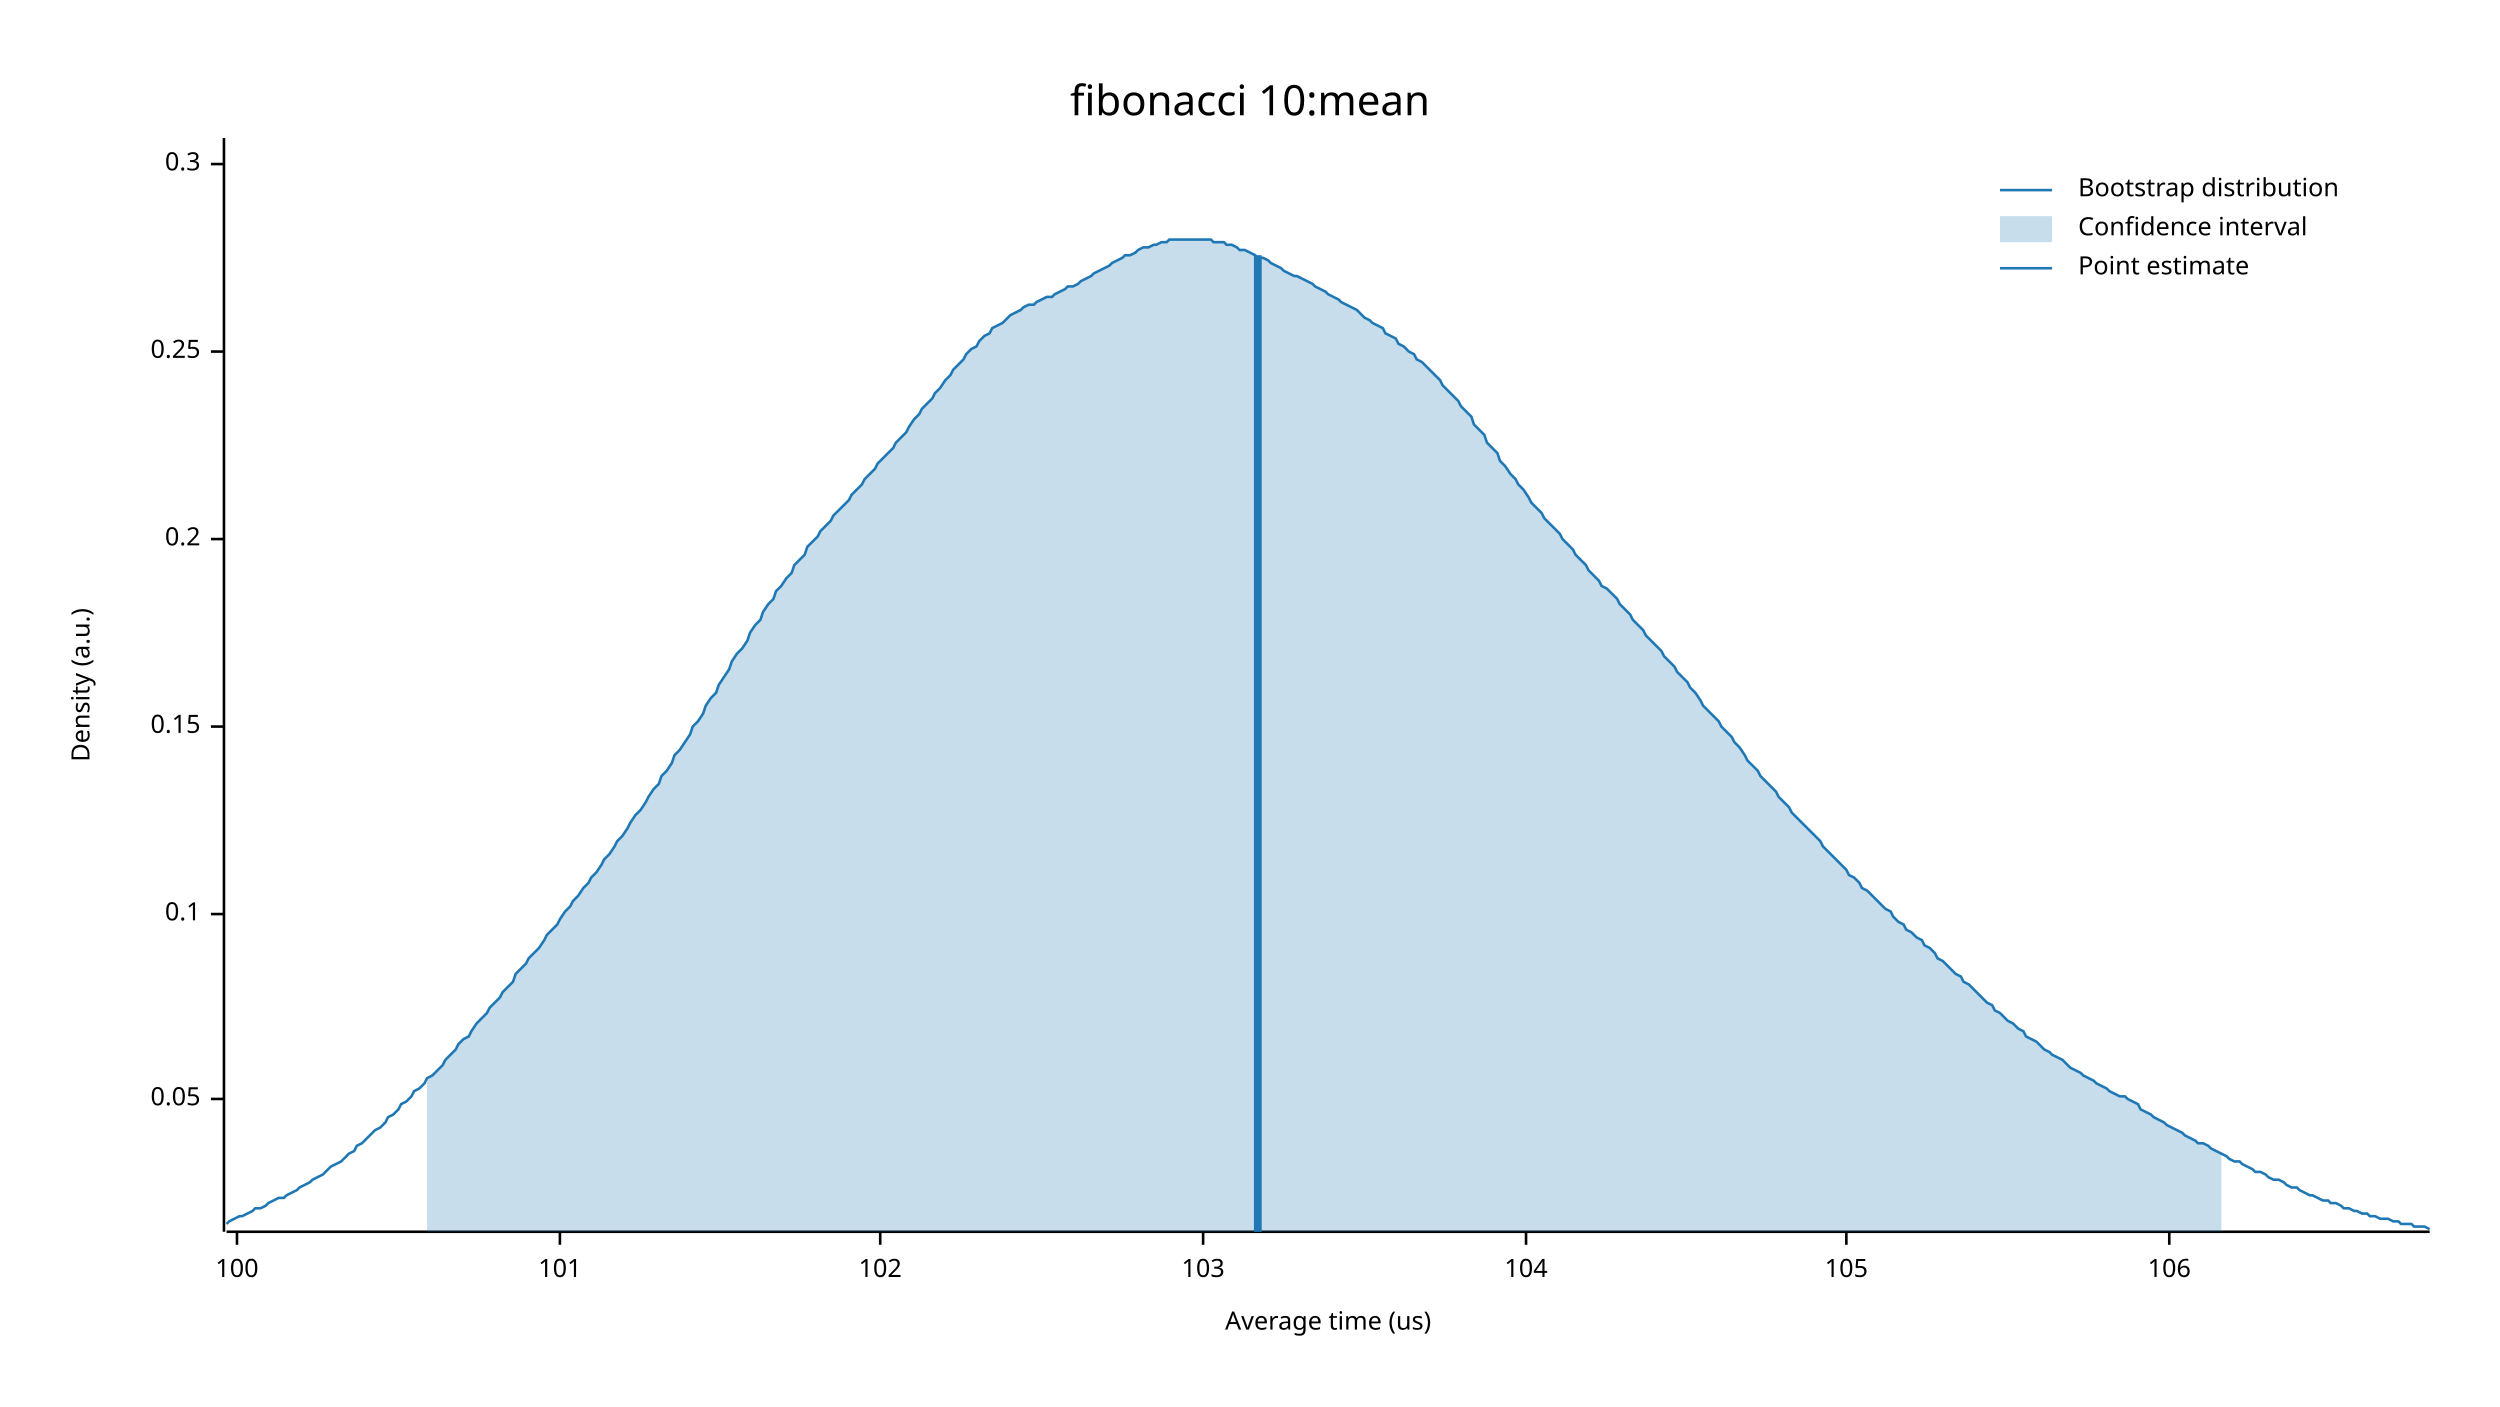
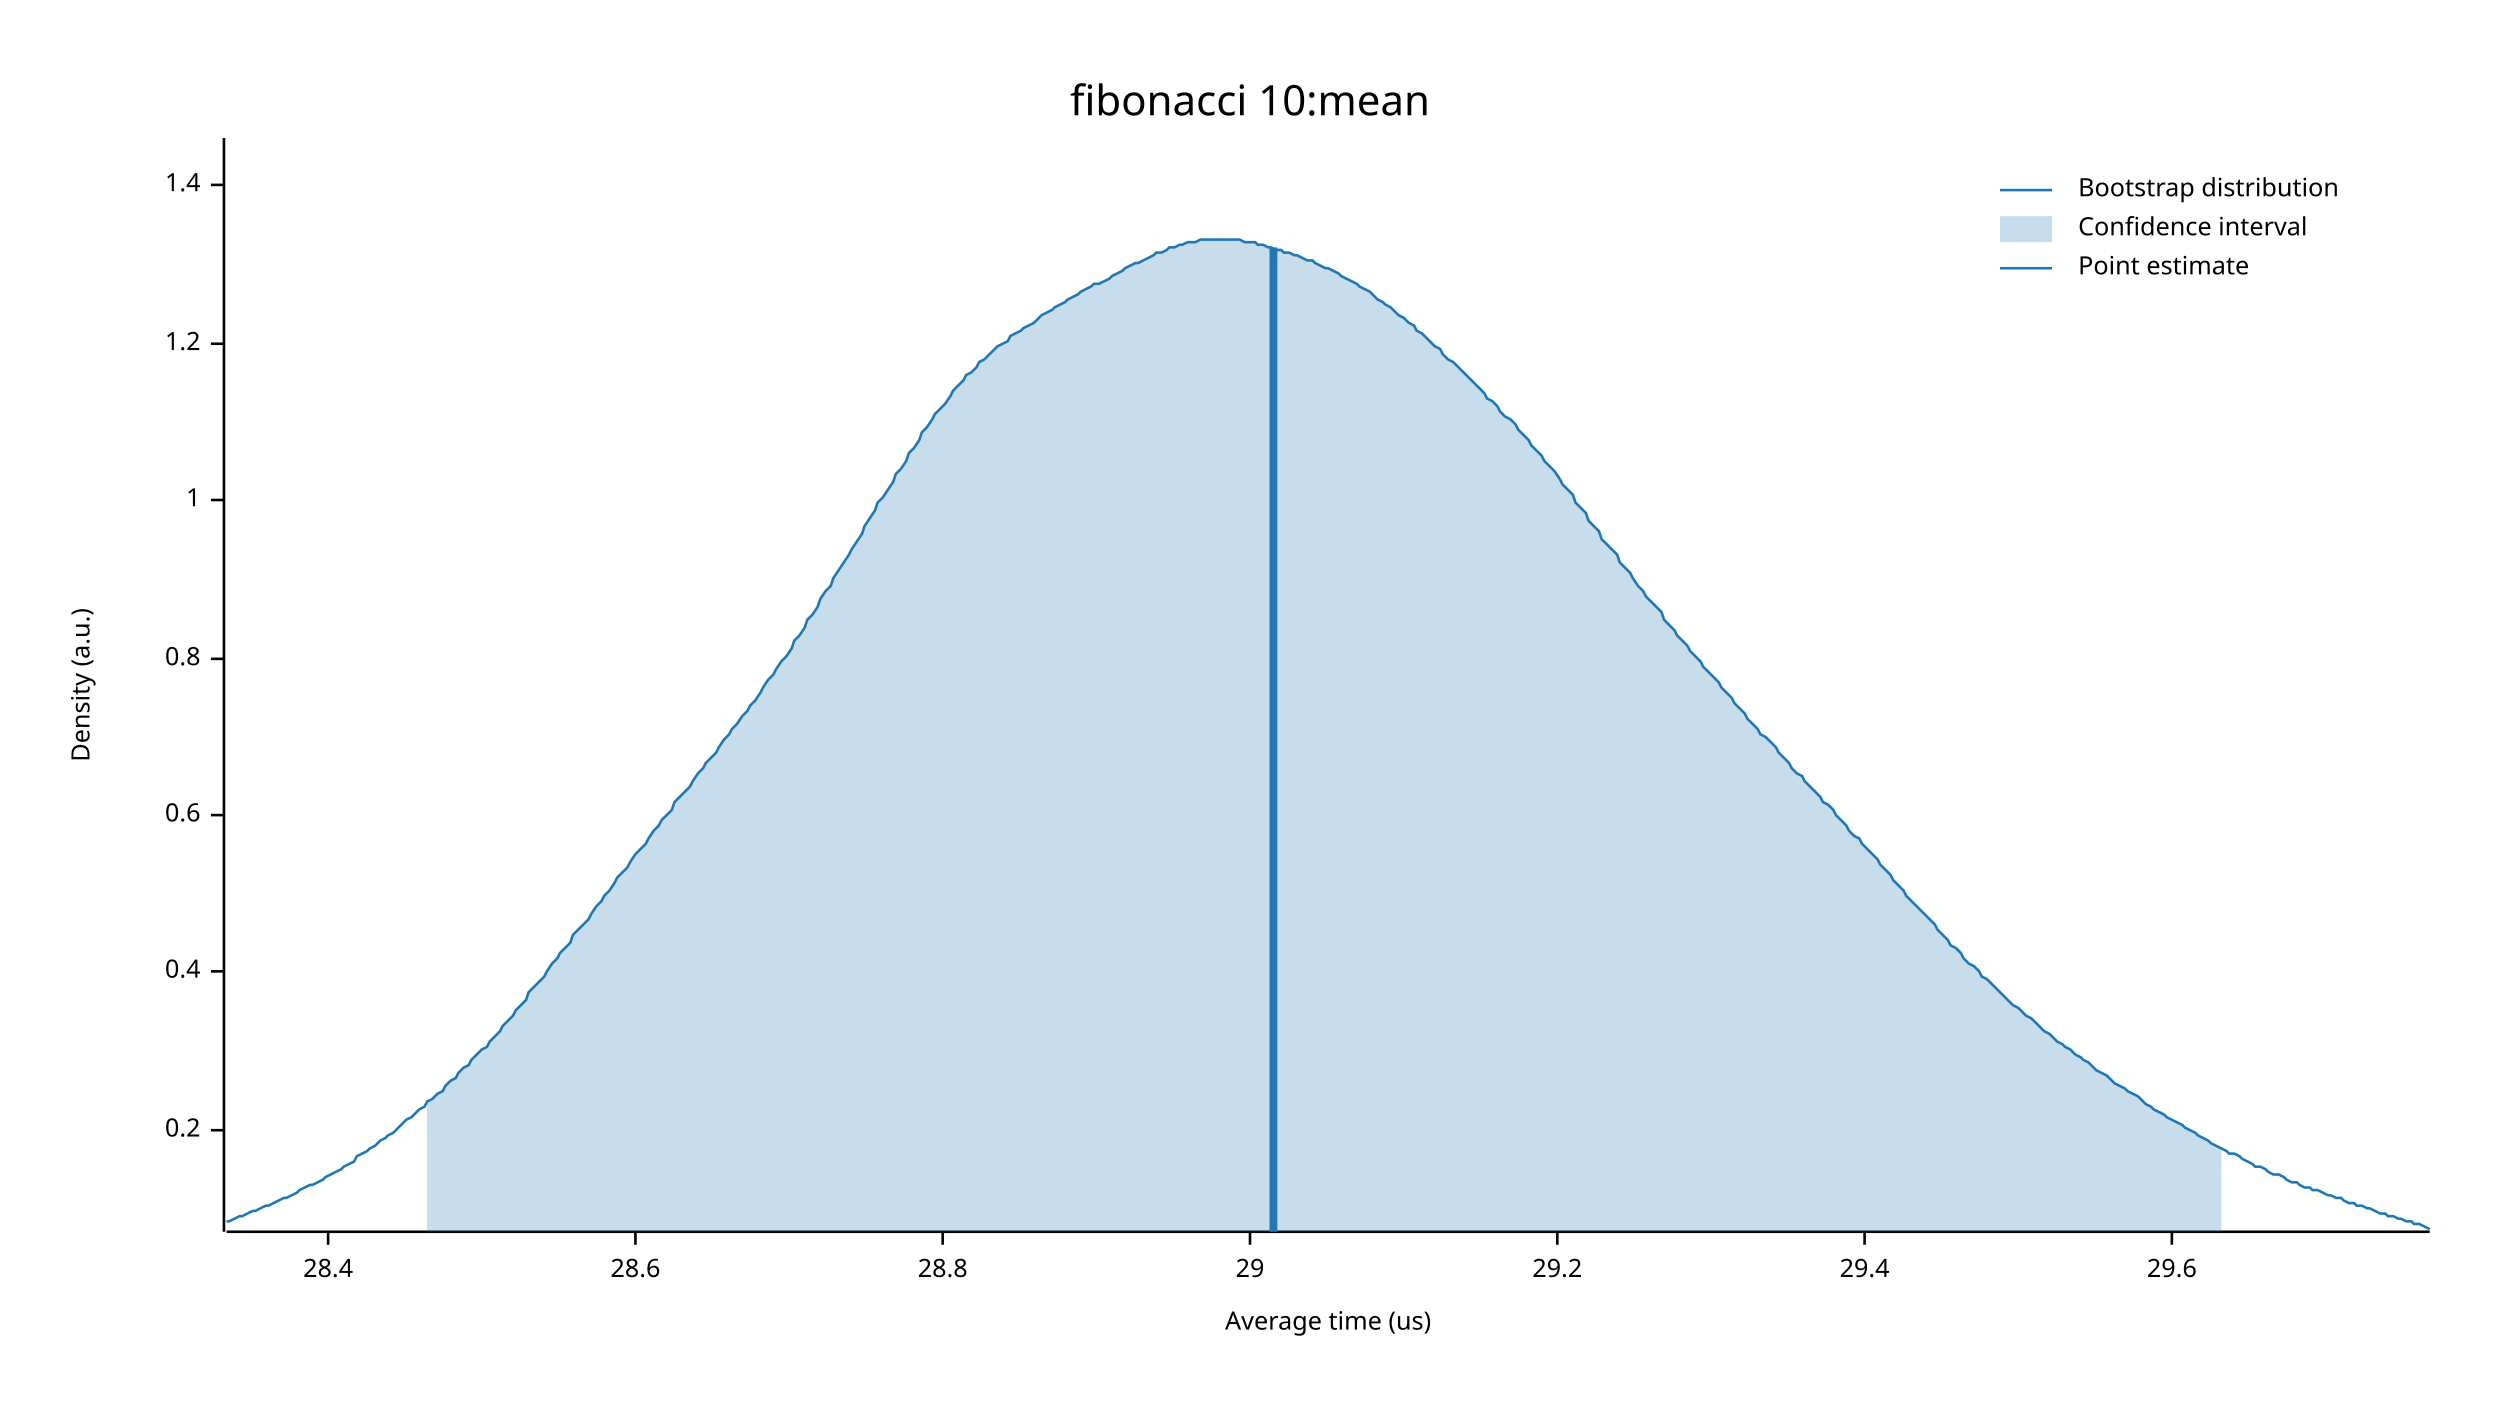
<svg xmlns="http://www.w3.org/2000/svg" width="960" height="540">
  <text x="480" y="32" dy="0.76em" text-anchor="middle" font-family="sans-serif" font-size="16.129" opacity="1" fill="#000000">
fibonacci 10:mean
</text>
  <text x="27" y="263" dy="0.76em" text-anchor="middle" font-family="sans-serif" font-size="9.677" opacity="1" fill="#000000" transform="rotate(270, 27, 263)">
Density (a.u.)
</text>
  <text x="510" y="513" dy="-0.5ex" text-anchor="middle" font-family="sans-serif" font-size="9.677" opacity="1" fill="#000000">
Average time (us)
</text>
  <polyline fill="none" opacity="1" stroke="#000000" stroke-width="1" points="86,53 86,473 " />
-   <text x="77" y="422" dy="0.5ex" text-anchor="end" font-family="sans-serif" font-size="9.677" opacity="1" fill="#000000">
- 0.05
- </text>
-   <polyline fill="none" opacity="1" stroke="#000000" stroke-width="1" points="81,422 86,422 " />
-   <text x="77" y="351" dy="0.5ex" text-anchor="end" font-family="sans-serif" font-size="9.677" opacity="1" fill="#000000">
- 0.1
- </text>
-   <polyline fill="none" opacity="1" stroke="#000000" stroke-width="1" points="81,351 86,351 " />
-   <text x="77" y="279" dy="0.5ex" text-anchor="end" font-family="sans-serif" font-size="9.677" opacity="1" fill="#000000">
- 0.15
- </text>
-   <polyline fill="none" opacity="1" stroke="#000000" stroke-width="1" points="81,279 86,279 " />
-   <text x="77" y="207" dy="0.5ex" text-anchor="end" font-family="sans-serif" font-size="9.677" opacity="1" fill="#000000">
+   <text x="77" y="434" dy="0.5ex" text-anchor="end" font-family="sans-serif" font-size="9.677" opacity="1" fill="#000000">
0.2
</text>
-   <polyline fill="none" opacity="1" stroke="#000000" stroke-width="1" points="81,207 86,207 " />
-   <text x="77" y="135" dy="0.5ex" text-anchor="end" font-family="sans-serif" font-size="9.677" opacity="1" fill="#000000">
- 0.25
+   <polyline fill="none" opacity="1" stroke="#000000" stroke-width="1" points="81,434 86,434 " />
+   <text x="77" y="373" dy="0.5ex" text-anchor="end" font-family="sans-serif" font-size="9.677" opacity="1" fill="#000000">
+ 0.4
</text>
-   <polyline fill="none" opacity="1" stroke="#000000" stroke-width="1" points="81,135 86,135 " />
-   <text x="77" y="63" dy="0.5ex" text-anchor="end" font-family="sans-serif" font-size="9.677" opacity="1" fill="#000000">
- 0.3
+   <polyline fill="none" opacity="1" stroke="#000000" stroke-width="1" points="81,373 86,373 " />
+   <text x="77" y="313" dy="0.5ex" text-anchor="end" font-family="sans-serif" font-size="9.677" opacity="1" fill="#000000">
+ 0.6
</text>
-   <polyline fill="none" opacity="1" stroke="#000000" stroke-width="1" points="81,63 86,63 " />
+   <polyline fill="none" opacity="1" stroke="#000000" stroke-width="1" points="81,313 86,313 " />
+   <text x="77" y="253" dy="0.5ex" text-anchor="end" font-family="sans-serif" font-size="9.677" opacity="1" fill="#000000">
+ 0.8
+ </text>
+   <polyline fill="none" opacity="1" stroke="#000000" stroke-width="1" points="81,253 86,253 " />
+   <text x="77" y="192" dy="0.5ex" text-anchor="end" font-family="sans-serif" font-size="9.677" opacity="1" fill="#000000">
+ 1
+ </text>
+   <polyline fill="none" opacity="1" stroke="#000000" stroke-width="1" points="81,192 86,192 " />
+   <text x="77" y="132" dy="0.5ex" text-anchor="end" font-family="sans-serif" font-size="9.677" opacity="1" fill="#000000">
+ 1.2
+ </text>
+   <polyline fill="none" opacity="1" stroke="#000000" stroke-width="1" points="81,132 86,132 " />
+   <text x="77" y="71" dy="0.5ex" text-anchor="end" font-family="sans-serif" font-size="9.677" opacity="1" fill="#000000">
+ 1.4
+ </text>
+   <polyline fill="none" opacity="1" stroke="#000000" stroke-width="1" points="81,71 86,71 " />
  <polyline fill="none" opacity="1" stroke="#000000" stroke-width="1" points="87,473 933,473 " />
-   <text x="91" y="483" dy="0.76em" text-anchor="middle" font-family="sans-serif" font-size="9.677" opacity="1" fill="#000000">
- 100
+   <text x="126" y="483" dy="0.76em" text-anchor="middle" font-family="sans-serif" font-size="9.677" opacity="1" fill="#000000">
+ 28.4
</text>
-   <polyline fill="none" opacity="1" stroke="#000000" stroke-width="1" points="91,473 91,478 " />
-   <text x="215" y="483" dy="0.76em" text-anchor="middle" font-family="sans-serif" font-size="9.677" opacity="1" fill="#000000">
- 101
+   <polyline fill="none" opacity="1" stroke="#000000" stroke-width="1" points="126,473 126,478 " />
+   <text x="244" y="483" dy="0.76em" text-anchor="middle" font-family="sans-serif" font-size="9.677" opacity="1" fill="#000000">
+ 28.6
</text>
-   <polyline fill="none" opacity="1" stroke="#000000" stroke-width="1" points="215,473 215,478 " />
-   <text x="338" y="483" dy="0.76em" text-anchor="middle" font-family="sans-serif" font-size="9.677" opacity="1" fill="#000000">
- 102
+   <polyline fill="none" opacity="1" stroke="#000000" stroke-width="1" points="244,473 244,478 " />
+   <text x="362" y="483" dy="0.76em" text-anchor="middle" font-family="sans-serif" font-size="9.677" opacity="1" fill="#000000">
+ 28.8
</text>
-   <polyline fill="none" opacity="1" stroke="#000000" stroke-width="1" points="338,473 338,478 " />
-   <text x="462" y="483" dy="0.76em" text-anchor="middle" font-family="sans-serif" font-size="9.677" opacity="1" fill="#000000">
- 103
+   <polyline fill="none" opacity="1" stroke="#000000" stroke-width="1" points="362,473 362,478 " />
+   <text x="480" y="483" dy="0.76em" text-anchor="middle" font-family="sans-serif" font-size="9.677" opacity="1" fill="#000000">
+ 29
</text>
-   <polyline fill="none" opacity="1" stroke="#000000" stroke-width="1" points="462,473 462,478 " />
-   <text x="586" y="483" dy="0.76em" text-anchor="middle" font-family="sans-serif" font-size="9.677" opacity="1" fill="#000000">
- 104
+   <polyline fill="none" opacity="1" stroke="#000000" stroke-width="1" points="480,473 480,478 " />
+   <text x="598" y="483" dy="0.76em" text-anchor="middle" font-family="sans-serif" font-size="9.677" opacity="1" fill="#000000">
+ 29.2
</text>
-   <polyline fill="none" opacity="1" stroke="#000000" stroke-width="1" points="586,473 586,478 " />
-   <text x="709" y="483" dy="0.76em" text-anchor="middle" font-family="sans-serif" font-size="9.677" opacity="1" fill="#000000">
- 105
+   <polyline fill="none" opacity="1" stroke="#000000" stroke-width="1" points="598,473 598,478 " />
+   <text x="716" y="483" dy="0.76em" text-anchor="middle" font-family="sans-serif" font-size="9.677" opacity="1" fill="#000000">
+ 29.4
</text>
-   <polyline fill="none" opacity="1" stroke="#000000" stroke-width="1" points="709,473 709,478 " />
-   <text x="833" y="483" dy="0.76em" text-anchor="middle" font-family="sans-serif" font-size="9.677" opacity="1" fill="#000000">
- 106
+   <polyline fill="none" opacity="1" stroke="#000000" stroke-width="1" points="716,473 716,478 " />
+   <text x="834" y="483" dy="0.76em" text-anchor="middle" font-family="sans-serif" font-size="9.677" opacity="1" fill="#000000">
+ 29.6
</text>
-   <polyline fill="none" opacity="1" stroke="#000000" stroke-width="1" points="833,473 833,478 " />
-   <polyline fill="none" opacity="1" stroke="#1F78B4" stroke-width="1" points="87,470 88,469 90,468 92,467 93,467 95,466 97,465 98,464 100,464 102,463 103,462 105,461 107,460 109,460 110,459 112,458 114,457 115,456 117,455 119,454 120,453 122,452 124,451 125,450 127,448 129,447 131,446 132,445 134,443 136,442 137,440 139,439 141,437 142,436 144,434 146,433 148,431 149,429 151,428 153,426 154,424 156,423 158,421 159,419 161,418 163,416 164,414 166,413 168,411 170,409 171,407 173,405 175,403 176,401 178,399 180,398 181,396 183,393 185,391 187,389 188,387 190,385 192,383 193,381 195,379 197,377 198,374 200,372 202,370 203,368 205,366 207,364 209,361 210,359 212,357 214,355 215,353 217,350 219,348 220,346 222,344 224,341 226,339 227,337 229,335 231,332 232,330 234,328 236,325 237,323 239,321 241,318 242,316 244,313 246,311 248,308 249,306 251,303 253,301 254,298 256,296 258,293 259,290 261,288 263,285 265,282 266,279 268,277 270,274 271,271 273,268 275,266 276,263 278,260 280,257 281,254 283,251 285,249 287,246 288,243 290,240 292,238 293,235 295,232 297,230 298,227 300,225 302,222 304,220 305,217 307,215 309,213 310,210 312,208 314,206 315,204 317,202 319,200 320,198 322,196 324,194 326,192 327,190 329,188 331,186 332,184 334,182 336,180 337,178 339,176 341,174 343,172 344,170 346,168 348,166 349,164 351,161 353,159 354,157 356,155 358,153 359,151 361,149 363,146 365,144 366,142 368,140 370,138 371,136 373,134 375,133 376,131 378,129 380,128 381,126 383,125 385,124 387,122 388,121 390,120 392,119 393,118 395,117 397,117 398,116 400,115 402,114 404,114 405,113 407,112 409,111 410,110 412,110 414,109 415,108 417,107 419,106 420,105 422,104 424,103 426,102 427,101 429,100 431,99 432,98 434,98 436,97 437,96 439,95 441,95 443,94 444,94 446,93 448,93 449,92 451,92 453,92 454,92 456,92 458,92 459,92 461,92 463,92 465,92 466,93 468,93 470,93 471,94 473,94 475,95 476,96 478,96 480,97 482,98 483,99 485,99 487,100 488,101 490,102 492,103 493,104 495,105 497,106 498,106 500,107 502,108 504,109 505,110 507,111 509,112 510,113 512,114 514,115 515,116 517,117 519,118 521,119 522,120 524,122 526,123 527,124 529,125 531,126 532,128 534,129 536,130 537,132 539,133 541,135 543,136 544,138 546,139 548,141 549,142 551,144 553,146 554,148 556,150 558,152 560,154 561,156 563,158 565,160 566,163 568,165 570,167 571,170 573,172 575,174 576,177 578,179 580,182 582,184 583,186 585,188 587,191 588,193 590,195 592,197 593,199 595,201 597,203 599,205 600,207 602,209 604,211 605,213 607,215 609,217 610,219 612,221 614,223 615,225 617,226 619,228 621,230 622,232 624,234 626,236 627,238 629,240 631,242 632,244 634,246 636,248 638,250 639,252 641,254 643,256 644,258 646,260 648,262 649,264 651,266 653,269 654,271 656,273 658,275 660,277 661,279 663,281 665,283 666,285 668,287 670,290 671,292 673,294 675,296 676,298 678,300 680,302 682,304 683,306 685,308 687,310 688,312 690,314 692,316 693,317 695,319 697,321 699,323 700,325 702,327 704,329 705,330 707,332 709,334 710,336 712,337 714,339 715,341 717,342 719,344 721,346 722,347 724,349 726,350 727,352 729,354 731,355 732,357 734,358 736,360 738,361 739,363 741,364 743,366 744,368 746,369 748,371 749,372 751,374 753,375 754,377 756,378 758,380 760,382 761,383 763,385 765,386 766,388 768,389 770,391 771,392 773,393 775,395 777,396 778,398 780,399 782,400 783,401 785,403 787,404 788,405 790,406 792,407 793,408 795,410 797,411 799,412 800,413 802,414 804,415 805,416 807,417 809,418 810,419 812,420 814,421 816,421 817,422 819,423 821,424 822,426 824,427 826,428 827,429 829,430 831,431 832,432 834,433 836,434 838,435 839,436 841,437 843,438 844,439 846,439 848,440 849,441 851,442 853,443 855,444 856,445 858,446 860,446 861,447 863,448 865,449 866,450 868,450 870,451 871,452 873,453 875,453 877,454 878,455 880,456 882,456 883,457 885,458 887,459 888,459 890,460 892,461 894,461 895,462 897,462 899,463 900,464 902,464 904,465 905,465 907,466 909,466 910,467 912,467 914,468 916,468 917,468 919,469 921,469 922,470 924,470 926,470 927,471 929,471 931,471 933,472 " />
-   <polygon opacity="0.25" fill="#1F78B4" points="164,414 166,413 168,411 170,409 171,407 173,405 175,403 176,401 178,399 180,398 181,396 183,393 185,391 187,389 188,387 190,385 192,383 193,381 195,379 197,377 198,374 200,372 202,370 203,368 205,366 207,364 209,361 210,359 212,357 214,355 215,353 217,350 219,348 220,346 222,344 224,341 226,339 227,337 229,335 231,332 232,330 234,328 236,325 237,323 239,321 241,318 242,316 244,313 246,311 248,308 249,306 251,303 253,301 254,298 256,296 258,293 259,290 261,288 263,285 265,282 266,279 268,277 270,274 271,271 273,268 275,266 276,263 278,260 280,257 281,254 283,251 285,249 287,246 288,243 290,240 292,238 293,235 295,232 297,230 298,227 300,225 302,222 304,220 305,217 307,215 309,213 310,210 312,208 314,206 315,204 317,202 319,200 320,198 322,196 324,194 326,192 327,190 329,188 331,186 332,184 334,182 336,180 337,178 339,176 341,174 343,172 344,170 346,168 348,166 349,164 351,161 353,159 354,157 356,155 358,153 359,151 361,149 363,146 365,144 366,142 368,140 370,138 371,136 373,134 375,133 376,131 378,129 380,128 381,126 383,125 385,124 387,122 388,121 390,120 392,119 393,118 395,117 397,117 398,116 400,115 402,114 404,114 405,113 407,112 409,111 410,110 412,110 414,109 415,108 417,107 419,106 420,105 422,104 424,103 426,102 427,101 429,100 431,99 432,98 434,98 436,97 437,96 439,95 441,95 443,94 444,94 446,93 448,93 449,92 451,92 453,92 454,92 456,92 458,92 459,92 461,92 463,92 465,92 466,93 468,93 470,93 471,94 473,94 475,95 476,96 478,96 480,97 482,98 483,99 485,99 487,100 488,101 490,102 492,103 493,104 495,105 497,106 498,106 500,107 502,108 504,109 505,110 507,111 509,112 510,113 512,114 514,115 515,116 517,117 519,118 521,119 522,120 524,122 526,123 527,124 529,125 531,126 532,128 534,129 536,130 537,132 539,133 541,135 543,136 544,138 546,139 548,141 549,142 551,144 553,146 554,148 556,150 558,152 560,154 561,156 563,158 565,160 566,163 568,165 570,167 571,170 573,172 575,174 576,177 578,179 580,182 582,184 583,186 585,188 587,191 588,193 590,195 592,197 593,199 595,201 597,203 599,205 600,207 602,209 604,211 605,213 607,215 609,217 610,219 612,221 614,223 615,225 617,226 619,228 621,230 622,232 624,234 626,236 627,238 629,240 631,242 632,244 634,246 636,248 638,250 639,252 641,254 643,256 644,258 646,260 648,262 649,264 651,266 653,269 654,271 656,273 658,275 660,277 661,279 663,281 665,283 666,285 668,287 670,290 671,292 673,294 675,296 676,298 678,300 680,302 682,304 683,306 685,308 687,310 688,312 690,314 692,316 693,317 695,319 697,321 699,323 700,325 702,327 704,329 705,330 707,332 709,334 710,336 712,337 714,339 715,341 717,342 719,344 721,346 722,347 724,349 726,350 727,352 729,354 731,355 732,357 734,358 736,360 738,361 739,363 741,364 743,366 744,368 746,369 748,371 749,372 751,374 753,375 754,377 756,378 758,380 760,382 761,383 763,385 765,386 766,388 768,389 770,391 771,392 773,393 775,395 777,396 778,398 780,399 782,400 783,401 785,403 787,404 788,405 790,406 792,407 793,408 795,410 797,411 799,412 800,413 802,414 804,415 805,416 807,417 809,418 810,419 812,420 814,421 816,421 817,422 819,423 821,424 822,426 824,427 826,428 827,429 829,430 831,431 832,432 834,433 836,434 838,435 839,436 841,437 843,438 844,439 846,439 848,440 849,441 851,442 853,443 853,473 164,473 " />
-   <polyline fill="none" opacity="1" stroke="#1F78B4" stroke-width="3" points="483,473 483,98 " />
+   <polyline fill="none" opacity="1" stroke="#000000" stroke-width="1" points="834,473 834,478 " />
+   <polyline fill="none" opacity="1" stroke="#1F78B4" stroke-width="1" points="87,469 88,469 90,468 92,467 93,467 95,466 97,465 98,465 100,464 102,463 103,463 105,462 107,461 109,460 110,460 112,459 114,458 115,457 117,456 119,455 120,455 122,454 124,453 125,452 127,451 129,450 131,449 132,448 134,447 136,446 137,444 139,443 141,442 142,441 144,440 146,438 148,437 149,436 151,435 153,433 154,432 156,430 158,429 159,428 161,426 163,425 164,423 166,422 168,420 170,419 171,417 173,415 175,414 176,412 178,410 180,409 181,407 183,405 185,403 187,402 188,400 190,398 192,396 193,394 195,392 197,390 198,388 200,386 202,384 203,381 205,379 207,377 209,375 210,373 212,370 214,368 215,366 217,364 219,362 220,359 222,357 224,355 226,353 227,351 229,348 231,346 232,344 234,342 236,339 237,337 239,335 241,333 242,331 244,328 246,326 248,324 249,322 251,319 253,317 254,315 256,313 258,311 259,308 261,306 263,304 265,302 266,300 268,297 270,295 271,293 273,291 275,289 276,287 278,284 280,282 281,280 283,278 285,275 287,273 288,271 290,269 292,266 293,264 295,261 297,259 298,257 300,254 302,252 304,249 305,246 307,244 309,241 310,238 312,236 314,233 315,230 317,227 319,225 320,222 322,219 324,216 326,213 327,211 329,208 331,205 332,202 334,199 336,196 337,193 339,191 341,188 343,185 344,182 346,180 348,177 349,174 351,172 353,169 354,166 356,164 358,161 359,159 361,157 363,155 365,152 366,150 368,148 370,146 371,144 373,143 375,141 376,139 378,138 380,136 381,135 383,133 385,132 387,131 388,129 390,128 392,127 393,126 395,125 397,124 398,123 400,121 402,120 404,119 405,118 407,117 409,116 410,115 412,114 414,113 415,112 417,111 419,110 420,109 422,109 424,108 426,107 427,106 429,105 431,104 432,103 434,102 436,101 437,101 439,100 441,99 443,98 444,97 446,97 448,96 449,95 451,95 453,94 454,94 456,93 458,93 459,93 461,92 463,92 465,92 466,92 468,92 470,92 471,92 473,92 475,92 476,92 478,93 480,93 482,93 483,94 485,94 487,95 488,95 490,96 492,96 493,97 495,97 497,98 498,98 500,99 502,100 504,100 505,101 507,102 509,103 510,103 512,104 514,105 515,106 517,107 519,108 521,109 522,110 524,111 526,112 527,113 529,115 531,116 532,117 534,118 536,120 537,121 539,122 541,124 543,125 544,127 546,128 548,130 549,131 551,133 553,134 554,136 556,138 558,139 560,141 561,142 563,144 565,146 566,147 568,149 570,151 571,153 573,154 575,156 576,158 578,160 580,161 582,163 583,165 585,167 587,169 588,171 590,173 592,175 593,177 595,179 597,181 599,184 600,186 602,188 604,190 605,193 607,195 609,197 610,200 612,202 614,204 615,207 617,209 619,211 621,213 622,216 624,218 626,220 627,222 629,225 631,227 632,229 634,231 636,233 638,235 639,238 641,240 643,242 644,244 646,246 648,248 649,250 651,252 653,254 654,256 656,258 658,260 660,262 661,264 663,266 665,268 666,270 668,272 670,274 671,276 673,278 675,280 676,282 678,283 680,285 682,287 683,289 685,291 687,293 688,295 690,297 692,298 693,300 695,302 697,304 699,306 700,308 702,309 704,311 705,313 707,315 709,317 710,319 712,321 714,322 715,324 717,326 719,328 721,330 722,332 724,334 726,336 727,338 729,340 731,342 732,344 734,346 736,348 738,350 739,351 741,353 743,355 744,357 746,359 748,361 749,363 751,364 753,366 754,368 756,370 758,371 760,373 761,375 763,376 765,378 766,379 768,381 770,383 771,384 773,386 775,387 777,389 778,390 780,391 782,393 783,394 785,396 787,397 788,398 790,400 792,401 793,402 795,403 797,405 799,406 800,407 802,408 804,410 805,411 807,412 809,413 810,414 812,416 814,417 816,418 817,419 819,420 821,421 822,422 824,424 826,425 827,426 829,427 831,428 832,429 834,430 836,431 838,432 839,433 841,434 843,435 844,436 846,437 848,438 849,439 851,440 853,441 855,442 856,443 858,443 860,444 861,445 863,446 865,447 866,448 868,448 870,449 871,450 873,451 875,451 877,452 878,453 880,454 882,454 883,455 885,456 887,456 888,457 890,457 892,458 894,459 895,459 897,460 899,460 900,461 902,462 904,462 905,463 907,463 909,464 910,464 912,465 914,466 916,466 917,467 919,467 921,468 922,468 924,469 926,469 927,470 929,470 931,471 933,472 " />
+   <polygon opacity="0.25" fill="#1F78B4" points="164,423 166,422 168,420 170,419 171,417 173,415 175,414 176,412 178,410 180,409 181,407 183,405 185,403 187,402 188,400 190,398 192,396 193,394 195,392 197,390 198,388 200,386 202,384 203,381 205,379 207,377 209,375 210,373 212,370 214,368 215,366 217,364 219,362 220,359 222,357 224,355 226,353 227,351 229,348 231,346 232,344 234,342 236,339 237,337 239,335 241,333 242,331 244,328 246,326 248,324 249,322 251,319 253,317 254,315 256,313 258,311 259,308 261,306 263,304 265,302 266,300 268,297 270,295 271,293 273,291 275,289 276,287 278,284 280,282 281,280 283,278 285,275 287,273 288,271 290,269 292,266 293,264 295,261 297,259 298,257 300,254 302,252 304,249 305,246 307,244 309,241 310,238 312,236 314,233 315,230 317,227 319,225 320,222 322,219 324,216 326,213 327,211 329,208 331,205 332,202 334,199 336,196 337,193 339,191 341,188 343,185 344,182 346,180 348,177 349,174 351,172 353,169 354,166 356,164 358,161 359,159 361,157 363,155 365,152 366,150 368,148 370,146 371,144 373,143 375,141 376,139 378,138 380,136 381,135 383,133 385,132 387,131 388,129 390,128 392,127 393,126 395,125 397,124 398,123 400,121 402,120 404,119 405,118 407,117 409,116 410,115 412,114 414,113 415,112 417,111 419,110 420,109 422,109 424,108 426,107 427,106 429,105 431,104 432,103 434,102 436,101 437,101 439,100 441,99 443,98 444,97 446,97 448,96 449,95 451,95 453,94 454,94 456,93 458,93 459,93 461,92 463,92 465,92 466,92 468,92 470,92 471,92 473,92 475,92 476,92 478,93 480,93 482,93 483,94 485,94 487,95 488,95 490,96 492,96 493,97 495,97 497,98 498,98 500,99 502,100 504,100 505,101 507,102 509,103 510,103 512,104 514,105 515,106 517,107 519,108 521,109 522,110 524,111 526,112 527,113 529,115 531,116 532,117 534,118 536,120 537,121 539,122 541,124 543,125 544,127 546,128 548,130 549,131 551,133 553,134 554,136 556,138 558,139 560,141 561,142 563,144 565,146 566,147 568,149 570,151 571,153 573,154 575,156 576,158 578,160 580,161 582,163 583,165 585,167 587,169 588,171 590,173 592,175 593,177 595,179 597,181 599,184 600,186 602,188 604,190 605,193 607,195 609,197 610,200 612,202 614,204 615,207 617,209 619,211 621,213 622,216 624,218 626,220 627,222 629,225 631,227 632,229 634,231 636,233 638,235 639,238 641,240 643,242 644,244 646,246 648,248 649,250 651,252 653,254 654,256 656,258 658,260 660,262 661,264 663,266 665,268 666,270 668,272 670,274 671,276 673,278 675,280 676,282 678,283 680,285 682,287 683,289 685,291 687,293 688,295 690,297 692,298 693,300 695,302 697,304 699,306 700,308 702,309 704,311 705,313 707,315 709,317 710,319 712,321 714,322 715,324 717,326 719,328 721,330 722,332 724,334 726,336 727,338 729,340 731,342 732,344 734,346 736,348 738,350 739,351 741,353 743,355 744,357 746,359 748,361 749,363 751,364 753,366 754,368 756,370 758,371 760,373 761,375 763,376 765,378 766,379 768,381 770,383 771,384 773,386 775,387 777,389 778,390 780,391 782,393 783,394 785,396 787,397 788,398 790,400 792,401 793,402 795,403 797,405 799,406 800,407 802,408 804,410 805,411 807,412 809,413 810,414 812,416 814,417 816,418 817,419 819,420 821,421 822,422 824,424 826,425 827,426 829,427 831,428 832,429 834,430 836,431 838,432 839,433 841,434 843,435 844,436 846,437 848,438 849,439 851,440 853,441 853,473 164,473 " />
+   <polyline fill="none" opacity="1" stroke="#1F78B4" stroke-width="3" points="489,473 489,95 " />
  <text x="798" y="68" dy="0.76em" text-anchor="start" font-family="sans-serif" font-size="9.677" opacity="1" fill="#000000">
Bootstrap distribution
</text>
  <text x="798" y="83" dy="0.76em" text-anchor="start" font-family="sans-serif" font-size="9.677" opacity="1" fill="#000000">
Confidence interval
</text>
  <text x="798" y="98" dy="0.76em" text-anchor="start" font-family="sans-serif" font-size="9.677" opacity="1" fill="#000000">
Point estimate
</text>
  <polyline fill="none" opacity="1" stroke="#1F78B4" stroke-width="1" points="768,73 788,73 " />
  <rect x="768" y="83" width="20" height="10" opacity="0.25" fill="#1F78B4" stroke="none" />
  <polyline fill="none" opacity="1" stroke="#1F78B4" stroke-width="1" points="768,103 788,103 " />
</svg>
